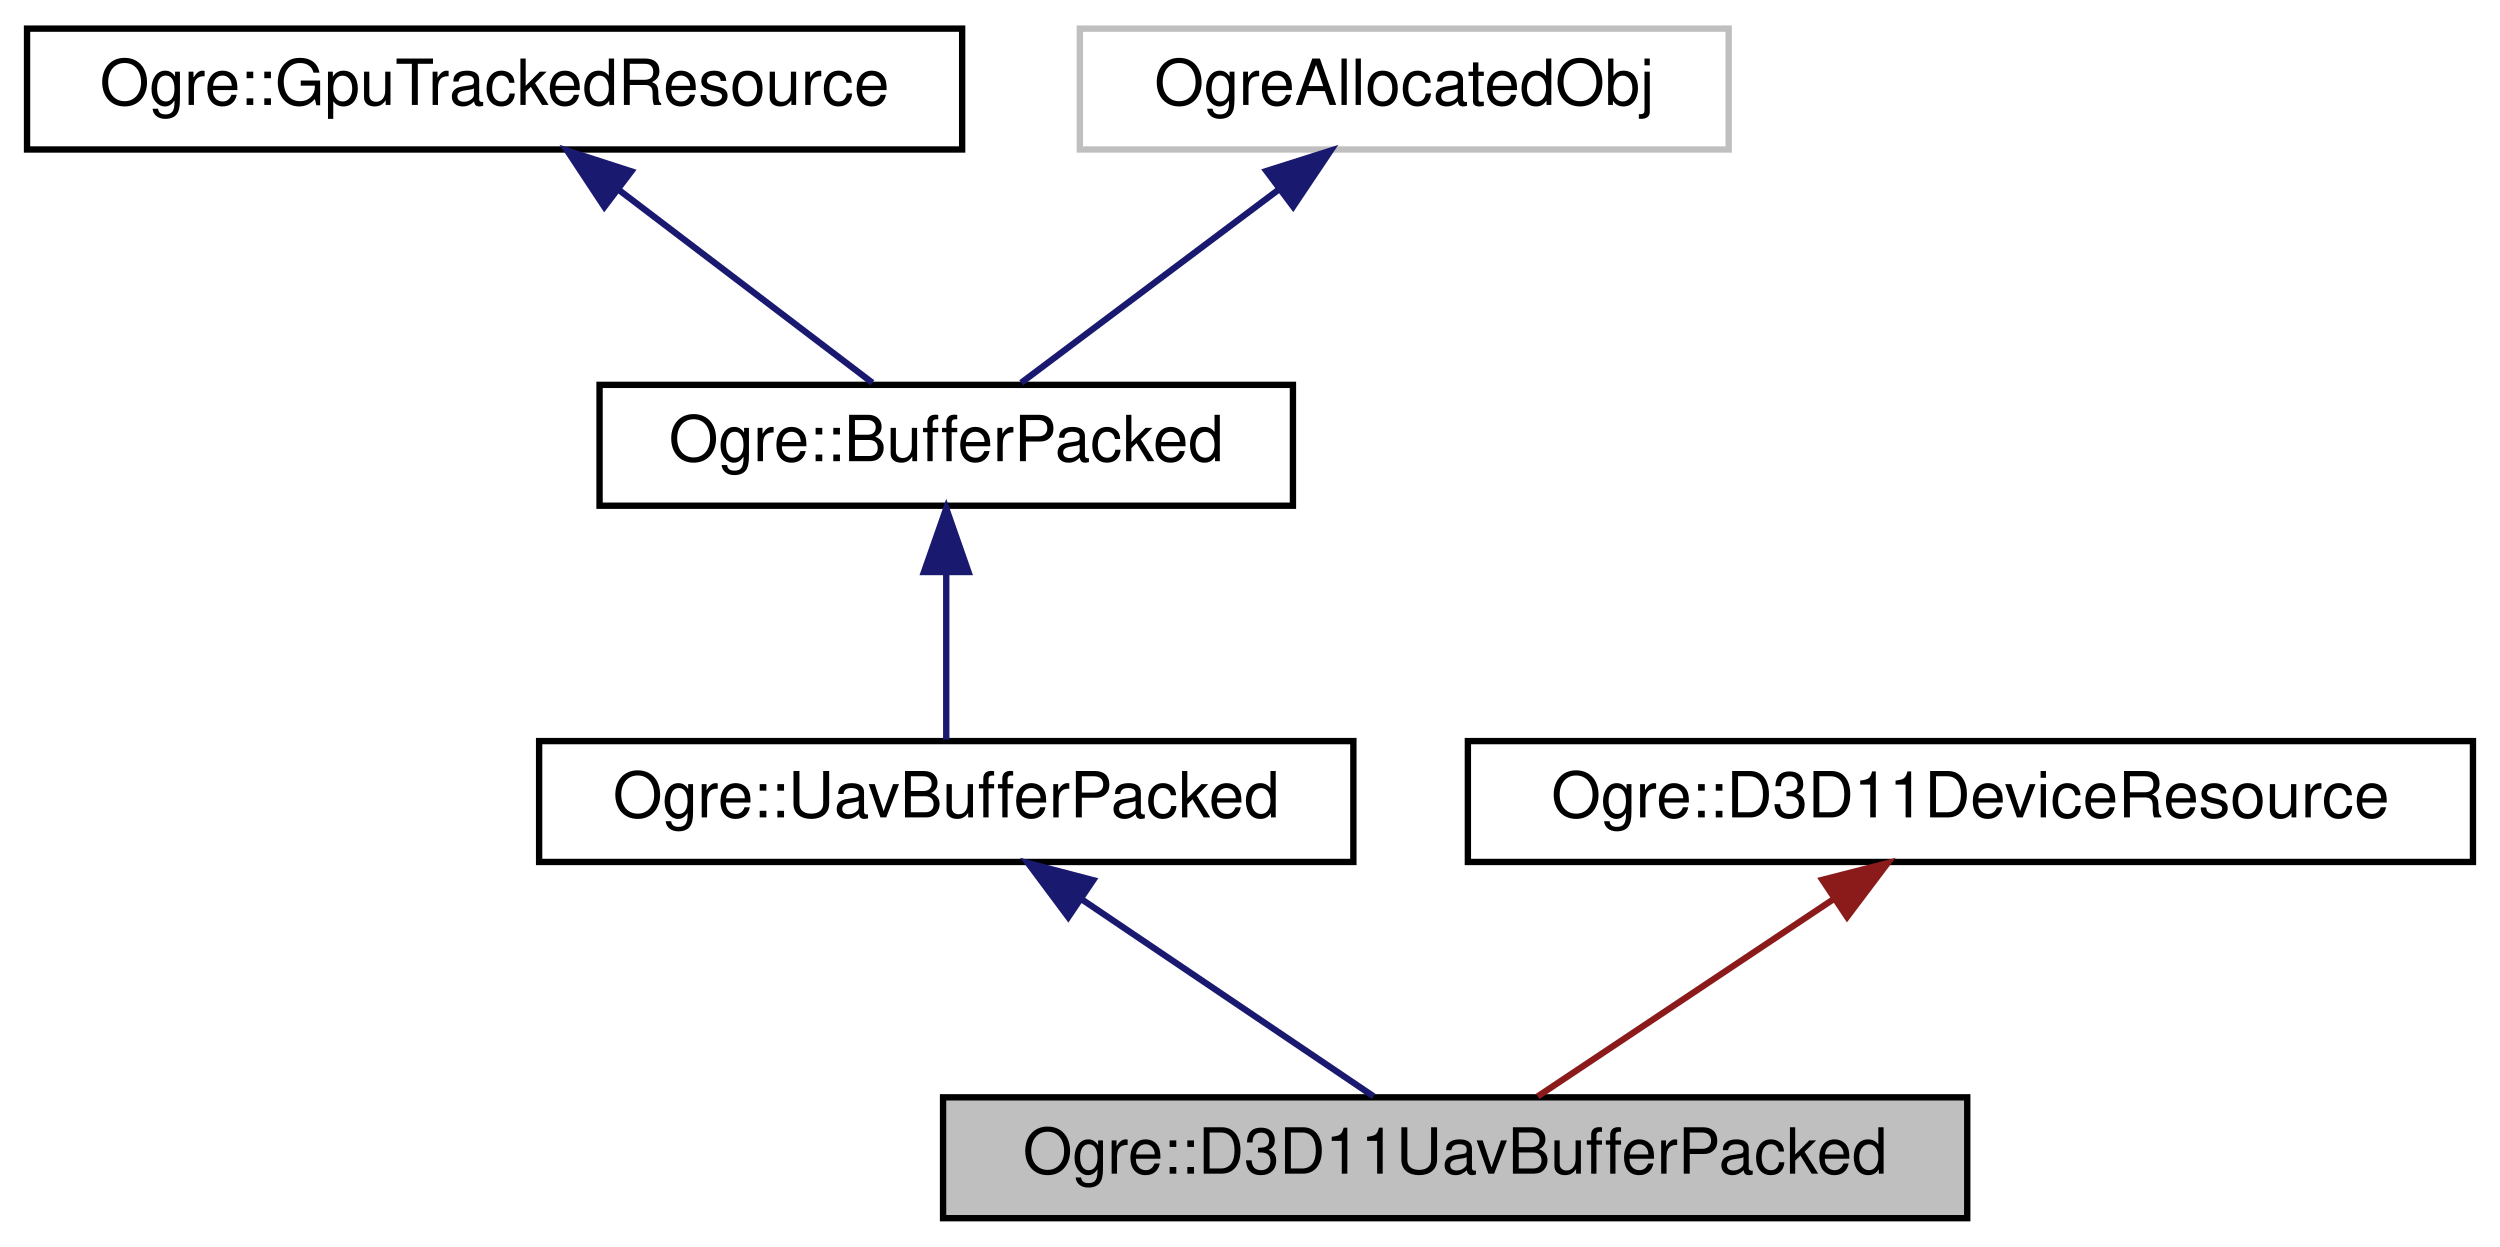
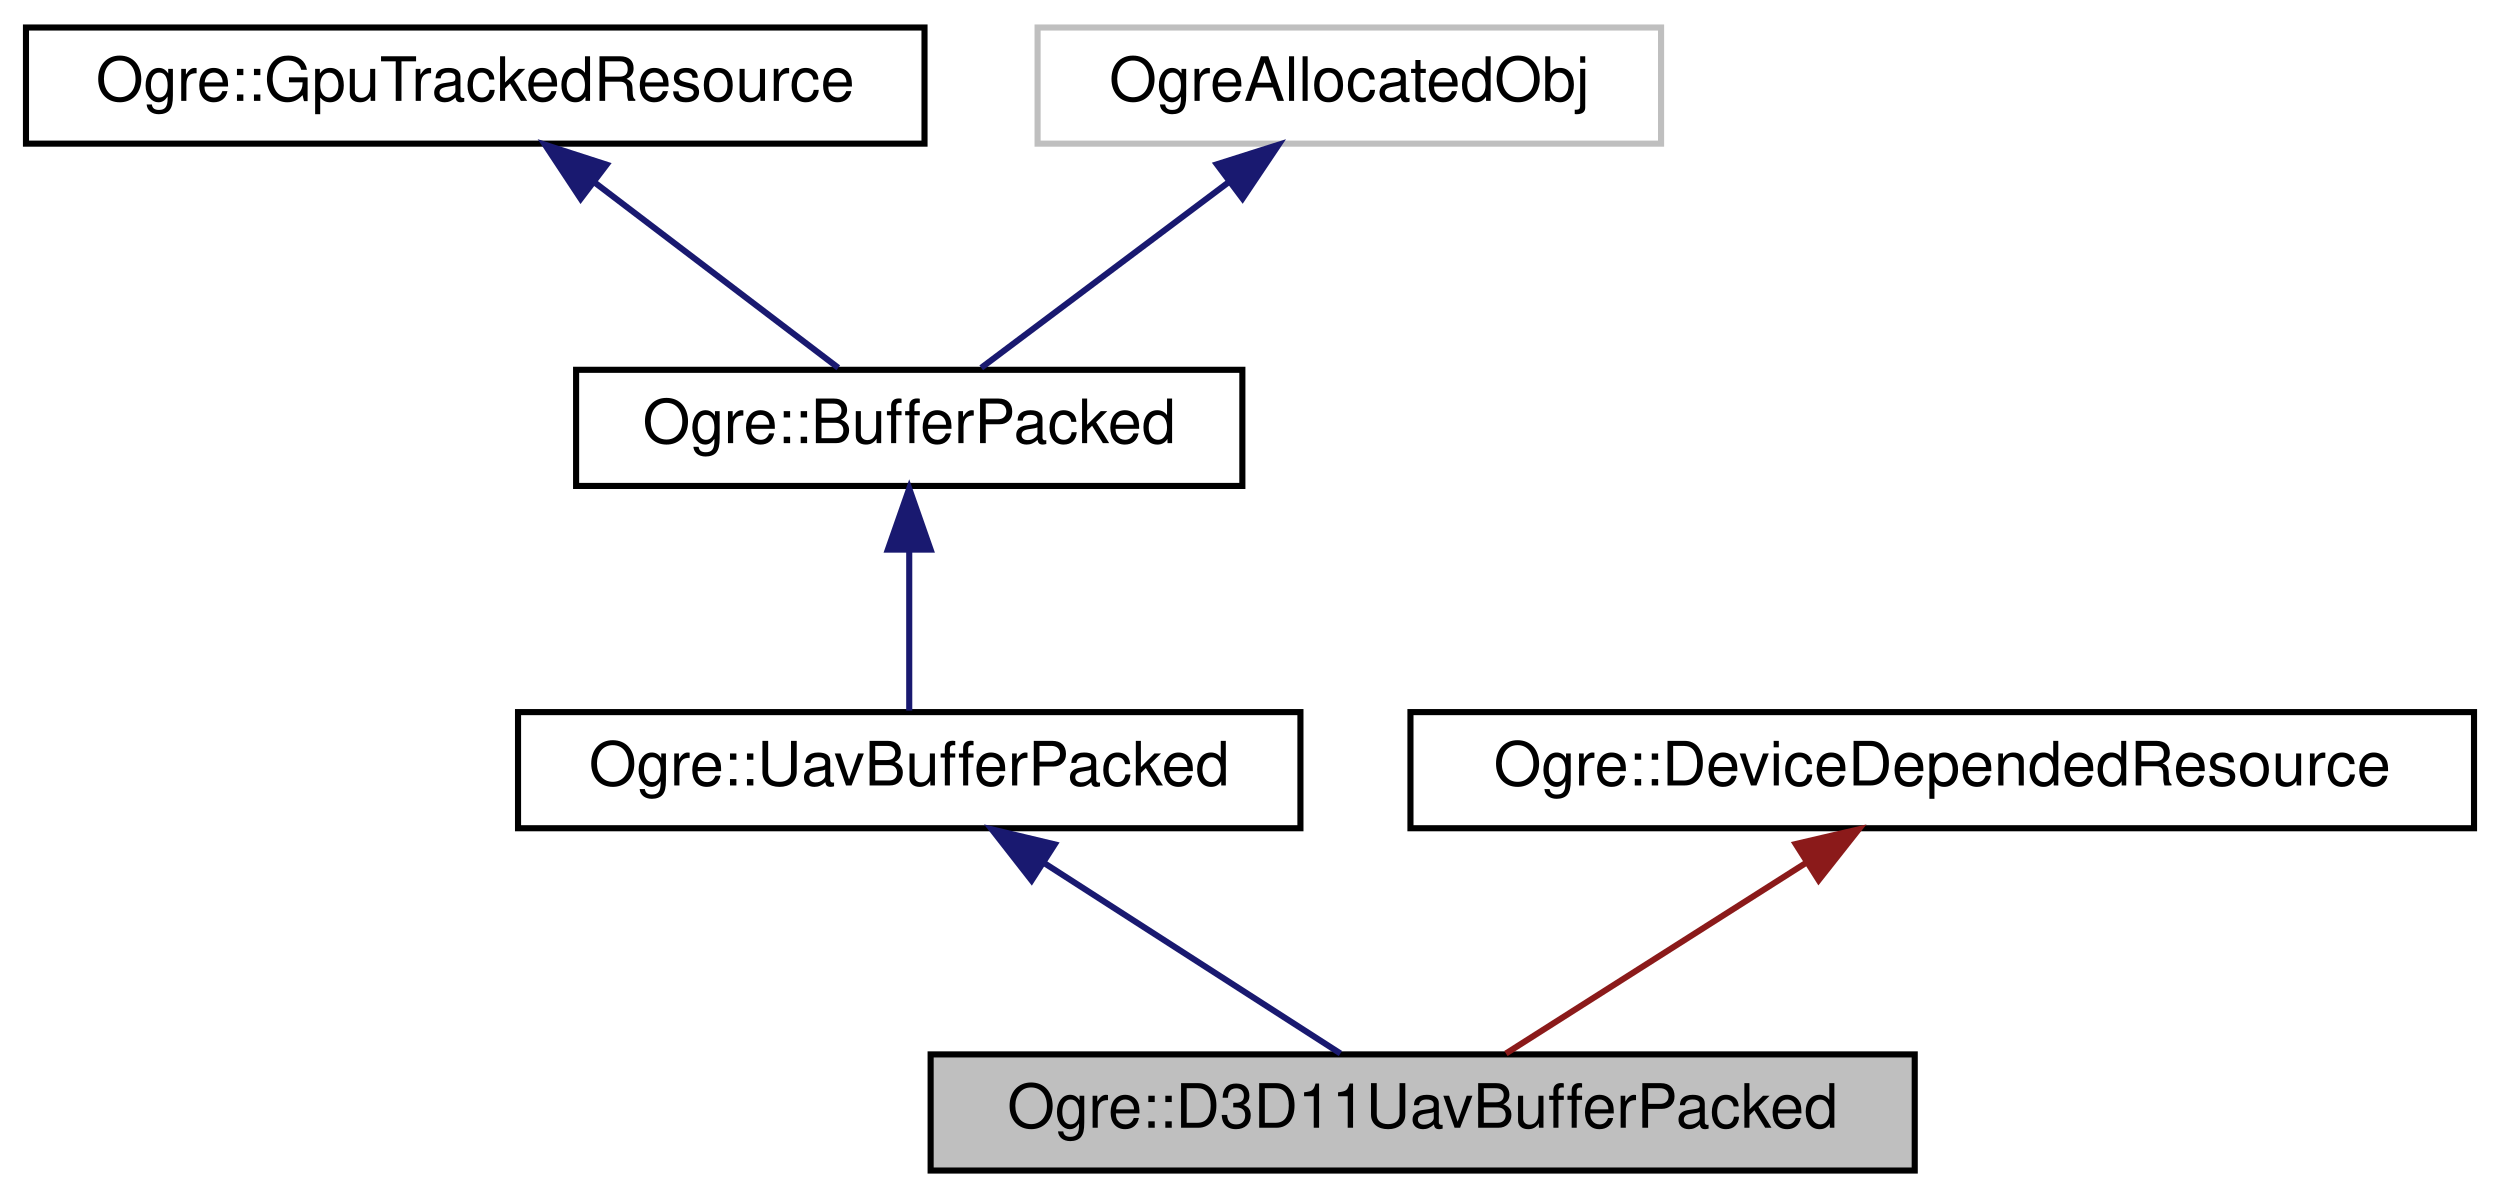
- <svg xmlns="http://www.w3.org/2000/svg" xmlns:xlink="http://www.w3.org/1999/xlink" width="393pt" height="196pt" viewBox="0.00 0.00 392.50 196.00">
+ <svg xmlns="http://www.w3.org/2000/svg" xmlns:xlink="http://www.w3.org/1999/xlink" width="409pt" height="196pt" viewBox="0.00 0.00 408.50 196.00">
  <g id="graph0" class="graph" transform="scale(1 1) rotate(0) translate(4 192)">
    <g id="node1" class="node">
      <g id="a_node1">
        <a xlink:title=" ">
-           <polygon fill="#bfbfbf" stroke="black" points="144,-0.5 144,-19.5 305,-19.5 305,-0.5 144,-0.5" />
-           <text text-anchor="middle" x="224.5" y="-7.5" font-family="Helvetica,sans-Serif" font-size="10.00">Ogre::D3D11UavBufferPacked</text>
+           <polygon fill="#bfbfbf" stroke="black" points="148,-0.5 148,-19.5 309,-19.5 309,-0.5 148,-0.5" />
+           <text text-anchor="middle" x="228.5" y="-7.5" font-family="Helvetica,sans-Serif" font-size="10.00">Ogre::D3D11UavBufferPacked</text>
        </a>
      </g>
    </g>
    <g id="node2" class="node">
      <g id="a_node2">
        <a xlink:href="class_ogre_1_1_uav_buffer_packed.html" target="_top" xlink:title="Represents UAV buffers (also known as SSBOs in OpenGL) Uav buffers are supported in DX10/DX10....">
          <polygon fill="none" stroke="black" points="80.5,-56.5 80.5,-75.5 208.5,-75.5 208.5,-56.5 80.5,-56.5" />
          <text text-anchor="middle" x="144.5" y="-63.5" font-family="Helvetica,sans-Serif" font-size="10.00">Ogre::UavBufferPacked</text>
        </a>
      </g>
    </g>
    <g id="edge1" class="edge">
-       <path fill="none" stroke="midnightblue" d="M165.8,-50.62C180.42,-40.76 199.33,-27.99 211.68,-19.65" />
-       <polygon fill="midnightblue" stroke="midnightblue" points="163.68,-47.83 157.35,-56.32 167.6,-53.63 163.68,-47.83" />
+       <path fill="none" stroke="midnightblue" d="M166.43,-50.9C181.84,-41 201.95,-28.07 215.04,-19.65" />
+       <polygon fill="midnightblue" stroke="midnightblue" points="164.52,-47.97 158,-56.32 168.3,-53.86 164.52,-47.97" />
    </g>
    <g id="node3" class="node">
      <g id="a_node3">
        <a xlink:href="class_ogre_1_1_buffer_packed.html" target="_top" xlink:title=" ">
          <polygon fill="none" stroke="black" points="90,-112.5 90,-131.5 199,-131.5 199,-112.5 90,-112.5" />
          <text text-anchor="middle" x="144.5" y="-119.5" font-family="Helvetica,sans-Serif" font-size="10.00">Ogre::BufferPacked</text>
        </a>
      </g>
    </g>
    <g id="edge2" class="edge">
      <path fill="none" stroke="midnightblue" d="M144.5,-101.8C144.5,-92.91 144.5,-82.78 144.5,-75.75" />
      <polygon fill="midnightblue" stroke="midnightblue" points="141,-102.08 144.5,-112.08 148,-102.08 141,-102.08" />
    </g>
    <g id="node4" class="node">
      <g id="a_node4">
        <a xlink:href="struct_ogre_1_1_gpu_tracked_resource.html" target="_top" xlink:title=" ">
          <polygon fill="none" stroke="black" points="0,-168.5 0,-187.5 147,-187.5 147,-168.5 0,-168.5" />
          <text text-anchor="middle" x="73.5" y="-175.5" font-family="Helvetica,sans-Serif" font-size="10.00">Ogre::GpuTrackedResource</text>
        </a>
      </g>
    </g>
    <g id="edge3" class="edge">
      <path fill="none" stroke="midnightblue" d="M93.09,-162.1C105.87,-152.38 122.11,-140.03 132.89,-131.83" />
      <polygon fill="midnightblue" stroke="midnightblue" points="90.75,-159.48 84.91,-168.32 94.99,-165.06 90.75,-159.48" />
    </g>
    <g id="node5" class="node">
      <g id="a_node5">
        <a xlink:title=" ">
          <polygon fill="none" stroke="#bfbfbf" points="165.5,-168.5 165.5,-187.5 267.5,-187.5 267.5,-168.5 165.5,-168.5" />
          <text text-anchor="middle" x="216.5" y="-175.5" font-family="Helvetica,sans-Serif" font-size="10.00">OgreAllocatedObj</text>
        </a>
      </g>
    </g>
    <g id="edge4" class="edge">
      <path fill="none" stroke="midnightblue" d="M196.63,-162.1C183.68,-152.38 167.2,-140.03 156.28,-131.83" />
      <polygon fill="midnightblue" stroke="midnightblue" points="194.83,-165.12 204.93,-168.32 199.03,-159.52 194.83,-165.12" />
    </g>
    <g id="node6" class="node">
      <g id="a_node6">
-         <a xlink:href="class_ogre_1_1_d3_d11_device_resource.html" target="_top" xlink:title="Represents a Direct3D rendering resource.">
-           <polygon fill="none" stroke="black" points="226.5,-56.5 226.5,-75.5 384.5,-75.5 384.5,-56.5 226.5,-56.5" />
-           <text text-anchor="middle" x="305.5" y="-63.5" font-family="Helvetica,sans-Serif" font-size="10.00">Ogre::D3D11DeviceResource</text>
+         <a xlink:href="class_ogre_1_1_device_depended_resource.html" target="_top" xlink:title="Represents a GPU device depended resource.">
+           <polygon fill="none" stroke="black" points="226.5,-56.5 226.5,-75.5 400.5,-75.5 400.5,-56.5 226.5,-56.5" />
+           <text text-anchor="middle" x="313.5" y="-63.5" font-family="Helvetica,sans-Serif" font-size="10.00">Ogre::DeviceDependedResource</text>
        </a>
      </g>
    </g>
    <g id="edge5" class="edge">
-       <path fill="none" stroke="#8b1a1a" d="M283.93,-50.62C269.14,-40.76 249.99,-27.99 237.48,-19.65" />
-       <polygon fill="#8b1a1a" stroke="#8b1a1a" points="282.22,-53.69 292.49,-56.32 286.11,-47.86 282.22,-53.69" />
+       <path fill="none" stroke="#8b1a1a" d="M291.31,-50.9C275.72,-41 255.37,-28.07 242.12,-19.65" />
+       <polygon fill="#8b1a1a" stroke="#8b1a1a" points="289.53,-53.92 299.84,-56.32 293.28,-48.01 289.53,-53.92" />
    </g>
  </g>
</svg>
